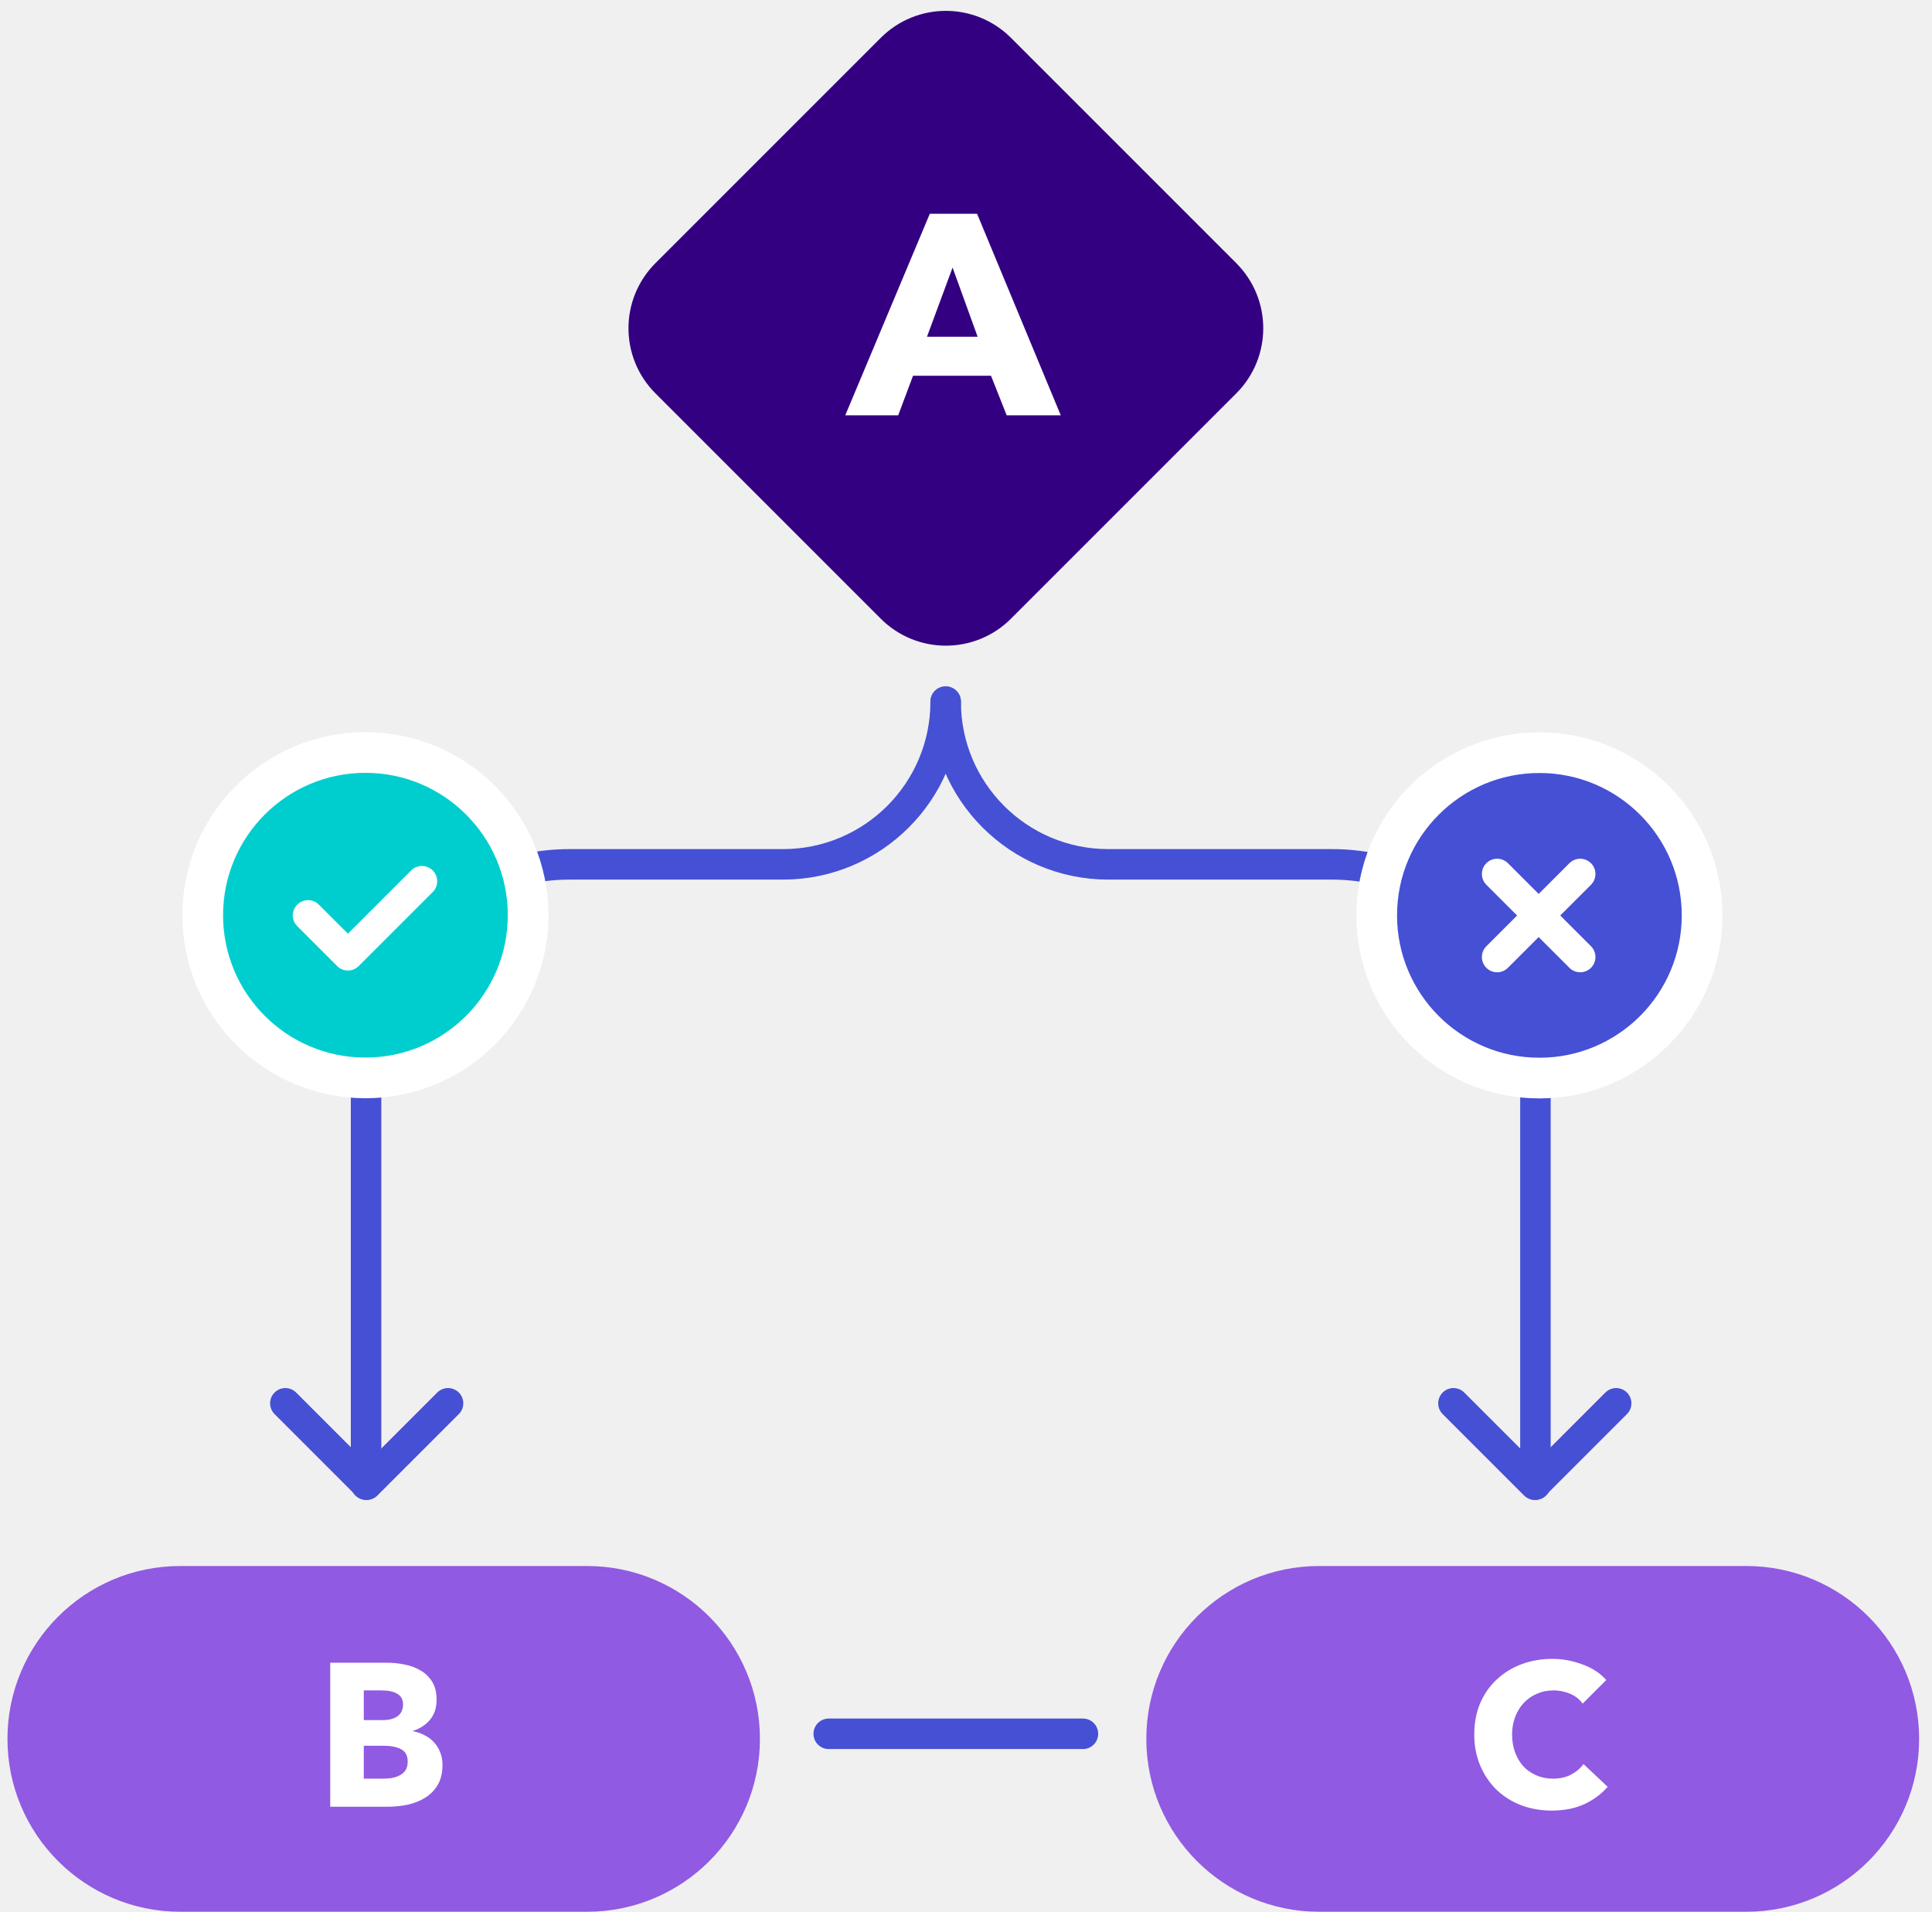
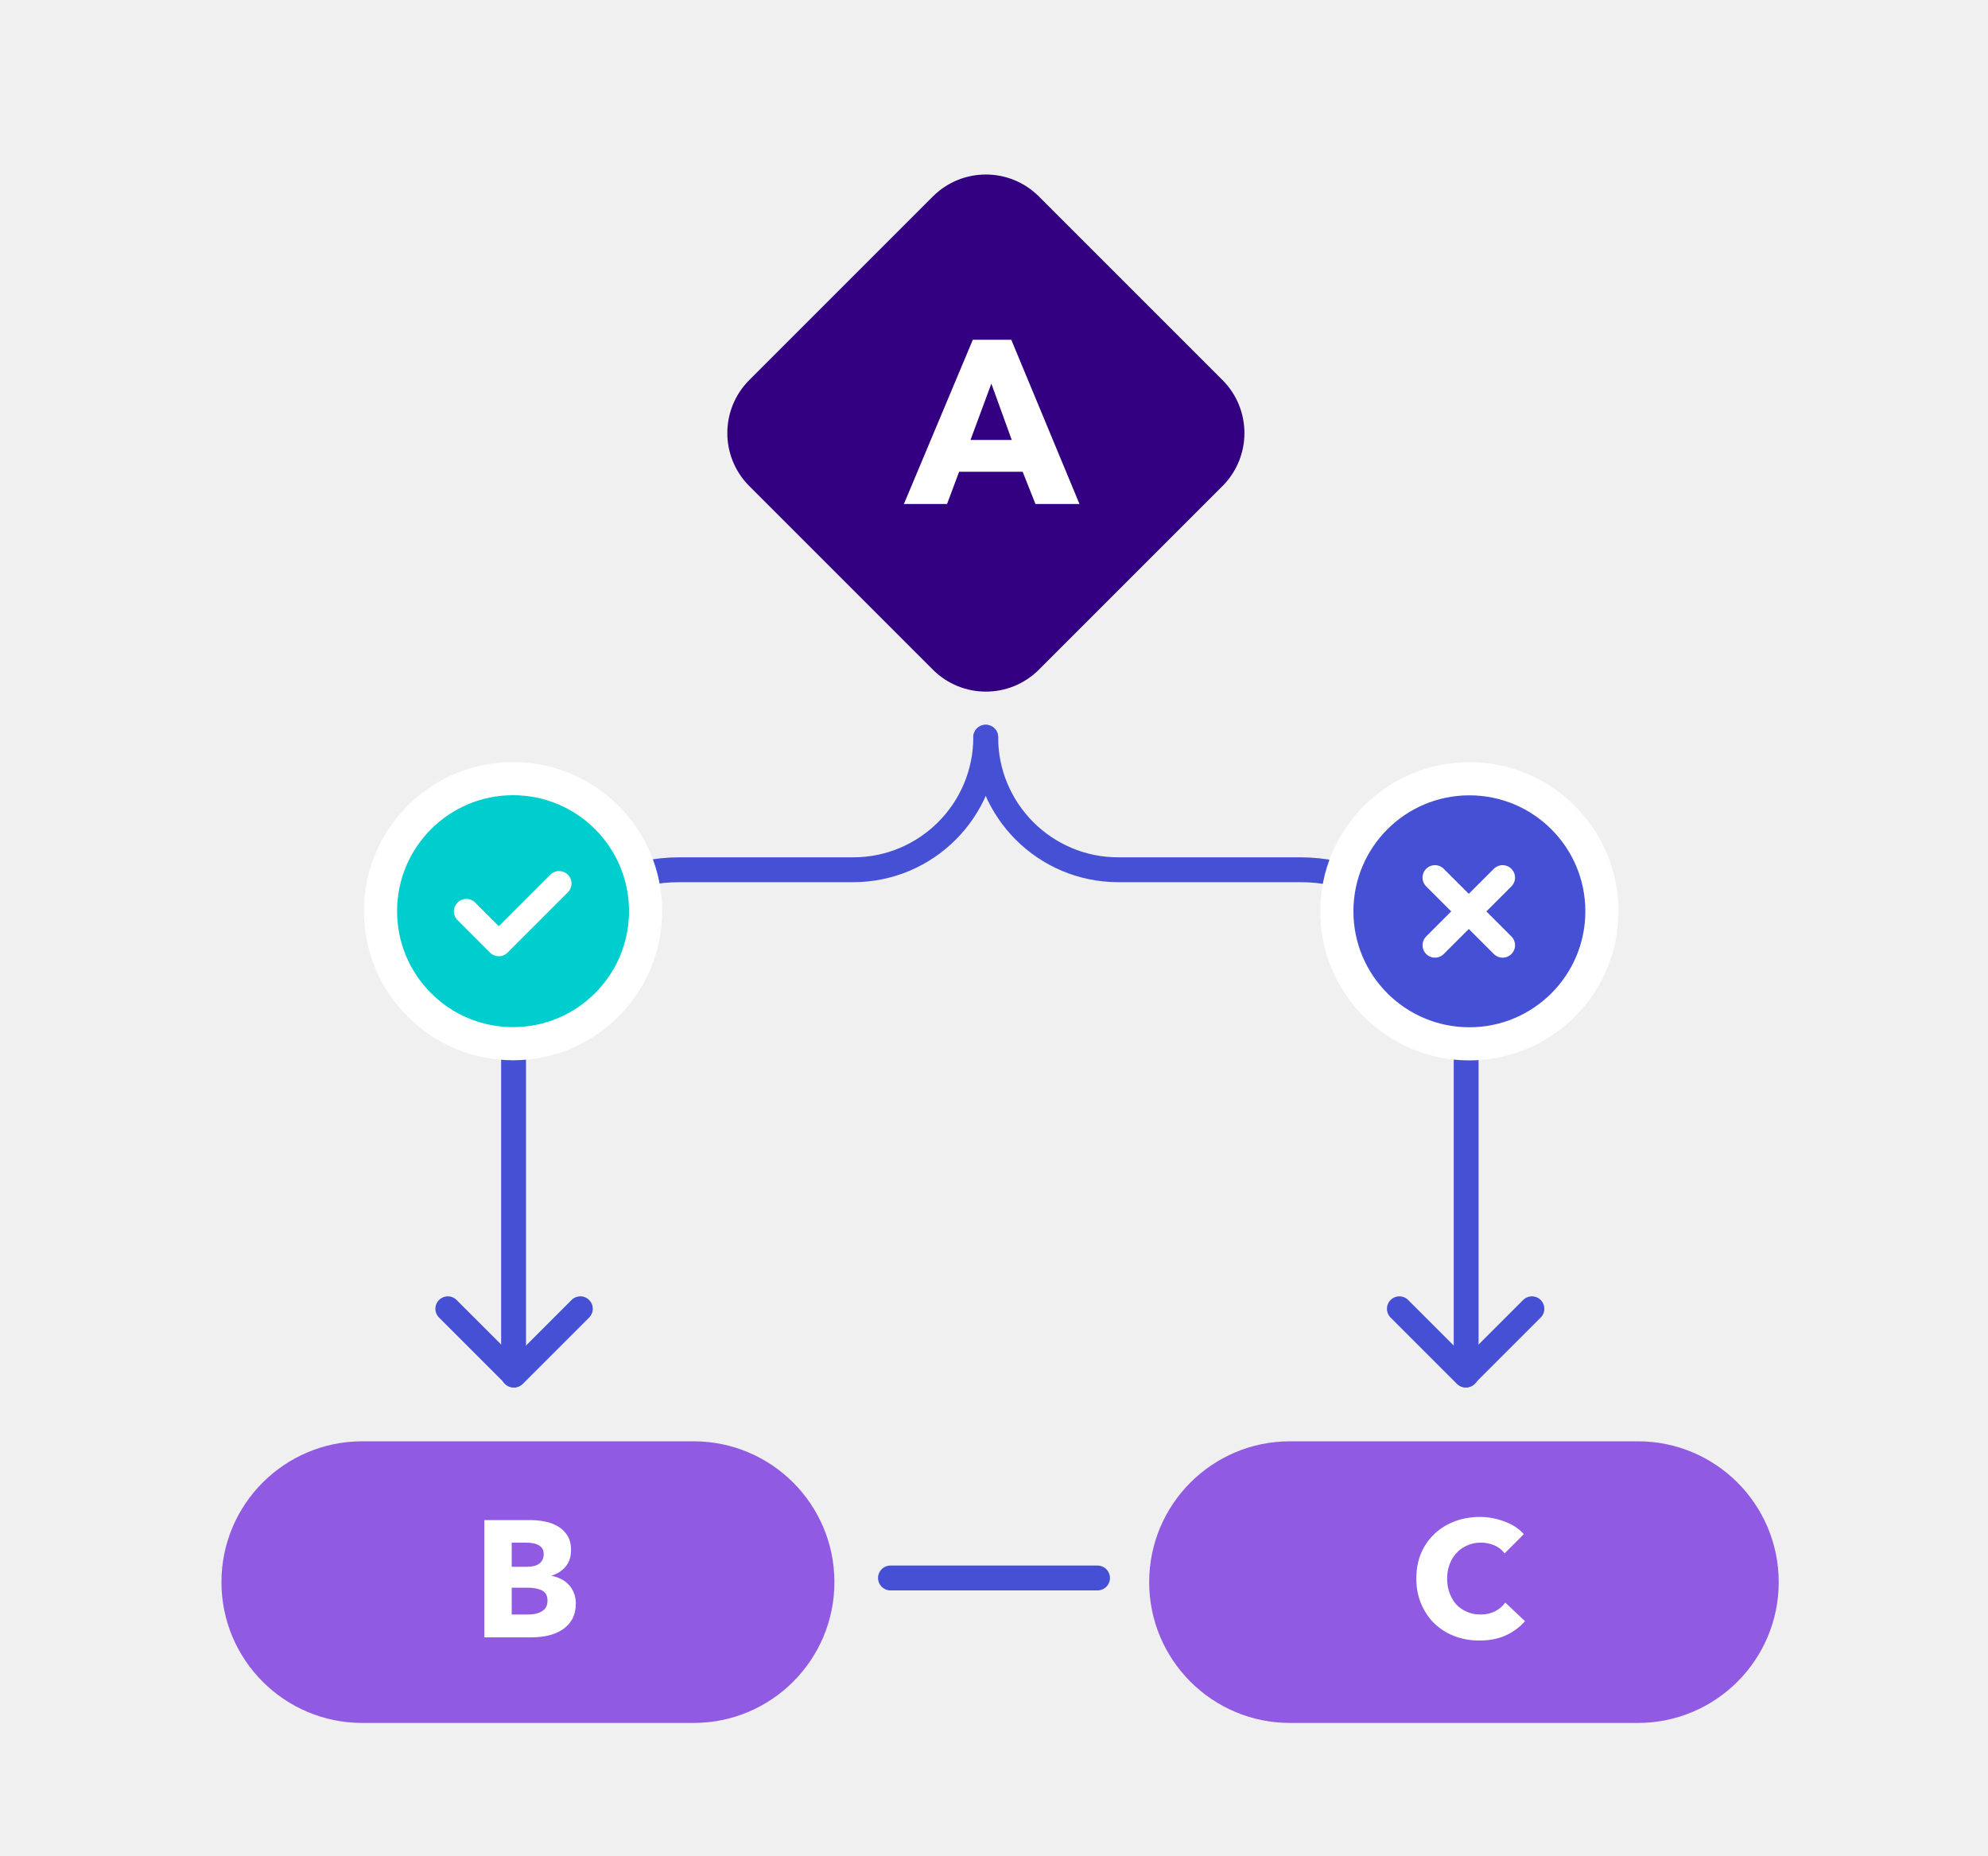
- <svg xmlns="http://www.w3.org/2000/svg" width="95" height="94" viewBox="0 0 95 94" fill="none">
-   <path d="M46.5 34.5V34.5C46.5 38.918 42.918 42.5 38.5 42.5H28C22.477 42.5 18 46.977 18 52.5V73" stroke="#4650D4" stroke-width="1.5" stroke-linecap="round" stroke-linejoin="round" />
-   <path d="M22.031 69L18.031 73L14.031 69" stroke="#4650D4" stroke-width="1.5" stroke-linecap="round" stroke-linejoin="round" />
-   <path d="M46.5 34.5V34.5C46.5 38.918 50.082 42.5 54.5 42.5H65.5C71.023 42.5 75.5 46.977 75.5 52.5V73" stroke="#4650D4" stroke-width="1.5" stroke-linecap="round" stroke-linejoin="round" />
-   <path d="M71.469 69L75.469 73L79.469 69" stroke="#4650D4" stroke-width="1.5" stroke-linecap="round" stroke-linejoin="round" />
-   <rect x="30.698" y="16.141" width="22.361" height="22.361" rx="3.345" transform="rotate(-45 30.6977 16.1406)" fill="#330081" stroke="#330081" stroke-width="2.361" />
-   <path d="M49.501 20.422L48.73 18.476H44.895L44.166 20.422H41.562L45.721 10.51H48.044L52.16 20.422H49.501ZM46.84 13.156L45.581 16.558H48.072L46.84 13.156Z" fill="white" />
-   <line x1="40.75" y1="85.25" x2="53.25" y2="85.25" stroke="#4650D4" stroke-width="1.5" stroke-linecap="round" stroke-linejoin="round" />
-   <rect x="9.969" y="37" width="16" height="16" rx="8" fill="#00CECE" stroke="white" stroke-width="2" />
-   <path d="M15.148 45.01L17.108 46.97L20.748 43.33" stroke="white" stroke-width="1.5" stroke-miterlimit="10" stroke-linecap="round" stroke-linejoin="round" />
-   <rect x="67.695" y="37.008" width="16" height="16" rx="8" fill="#4650D4" stroke="white" stroke-width="2" />
+ <svg xmlns="http://www.w3.org/2000/svg" width="120" height="112" viewBox="0 0 120 112" fill="none">
+   <path d="M59.5 44.5V44.5C59.5 48.918 55.918 52.5 51.5 52.5H41C35.477 52.5 31 56.977 31 62.5V83" stroke="#4650D4" stroke-width="1.5" stroke-linecap="round" stroke-linejoin="round" />
+   <path d="M35.031 79L31.031 83L27.031 79" stroke="#4650D4" stroke-width="1.5" stroke-linecap="round" stroke-linejoin="round" />
+   <path d="M59.5 44.5V44.5C59.5 48.918 63.082 52.5 67.5 52.5H78.5C84.023 52.5 88.5 56.977 88.5 62.5V83" stroke="#4650D4" stroke-width="1.5" stroke-linecap="round" stroke-linejoin="round" />
+   <path d="M84.469 79L88.469 83L92.469 79" stroke="#4650D4" stroke-width="1.5" stroke-linecap="round" stroke-linejoin="round" />
+   <rect x="43.698" y="26.141" width="22.361" height="22.361" rx="3.345" transform="rotate(-45 43.6977 26.1406)" fill="#330081" stroke="#330081" stroke-width="2.361" />
+   <path d="M62.501 30.422L61.73 28.476H57.895L57.166 30.422H54.562L58.721 20.51H61.044L65.16 30.422H62.501ZM59.84 23.156L58.581 26.558H61.072L59.84 23.156Z" fill="white" />
+   <line x1="53.75" y1="95.25" x2="66.25" y2="95.25" stroke="#4650D4" stroke-width="1.5" stroke-linecap="round" stroke-linejoin="round" />
+   <rect x="22.969" y="47" width="16" height="16" rx="8" fill="#00CECE" stroke="white" stroke-width="2" />
+   <path d="M28.148 55.01L30.108 56.97L33.748 53.33" stroke="white" stroke-width="1.5" stroke-miterlimit="10" stroke-linecap="round" stroke-linejoin="round" />
+   <rect x="80.695" y="47.008" width="16" height="16" rx="8" fill="#4650D4" stroke="white" stroke-width="2" />
  <g clip-path="url(#clip0)">
-     <path d="M77.701 42.973L73.617 47.056" stroke="white" stroke-width="1.5" stroke-miterlimit="10" stroke-linecap="round" stroke-linejoin="round" />
-     <path d="M77.701 47.056L73.617 42.973" stroke="white" stroke-width="1.5" stroke-miterlimit="10" stroke-linecap="round" stroke-linejoin="round" />
+     <path d="M90.701 52.973L86.617 57.056" stroke="white" stroke-width="1.5" stroke-miterlimit="10" stroke-linecap="round" stroke-linejoin="round" />
+     <path d="M90.701 57.056L86.617 52.973" stroke="white" stroke-width="1.5" stroke-miterlimit="10" stroke-linecap="round" stroke-linejoin="round" />
  </g>
-   <rect x="0.367" y="77" width="37" height="17" rx="8.5" fill="#905AE2" />
-   <path d="M21.758 86.776C21.758 87.162 21.682 87.489 21.528 87.756C21.375 88.016 21.172 88.226 20.918 88.386C20.665 88.546 20.375 88.662 20.048 88.736C19.728 88.802 19.398 88.836 19.058 88.836H16.238V81.756H19.058C19.332 81.756 19.612 81.786 19.898 81.846C20.185 81.899 20.445 81.996 20.678 82.136C20.912 82.269 21.102 82.453 21.248 82.686C21.395 82.919 21.468 83.216 21.468 83.576C21.468 83.969 21.362 84.296 21.148 84.556C20.935 84.809 20.655 84.993 20.308 85.106V85.126C20.508 85.159 20.695 85.222 20.868 85.316C21.048 85.403 21.202 85.516 21.328 85.656C21.462 85.796 21.565 85.959 21.638 86.146C21.718 86.332 21.758 86.543 21.758 86.776ZM19.818 83.806C19.818 83.566 19.725 83.392 19.538 83.286C19.358 83.172 19.088 83.116 18.728 83.116H17.888V84.576H18.808C19.128 84.576 19.375 84.513 19.548 84.386C19.728 84.252 19.818 84.059 19.818 83.806ZM20.048 86.616C20.048 86.323 19.938 86.119 19.718 86.006C19.498 85.892 19.205 85.836 18.838 85.836H17.888V87.456H18.848C18.982 87.456 19.118 87.446 19.258 87.426C19.405 87.399 19.535 87.356 19.648 87.296C19.768 87.236 19.865 87.153 19.938 87.046C20.012 86.933 20.048 86.789 20.048 86.616Z" fill="white" />
-   <rect x="56.367" y="77" width="38" height="17" rx="8.5" fill="#905AE2" />
-   <path d="M79.052 87.856C78.739 88.216 78.352 88.503 77.892 88.716C77.432 88.923 76.902 89.026 76.302 89.026C75.755 89.026 75.249 88.936 74.782 88.756C74.322 88.576 73.922 88.323 73.582 87.996C73.242 87.663 72.975 87.266 72.782 86.806C72.589 86.346 72.492 85.84 72.492 85.286C72.492 84.72 72.589 84.206 72.782 83.746C72.982 83.286 73.255 82.896 73.602 82.576C73.949 82.25 74.356 82 74.822 81.826C75.289 81.653 75.792 81.566 76.332 81.566C76.832 81.566 77.322 81.656 77.802 81.836C78.289 82.01 78.682 82.266 78.982 82.606L77.822 83.766C77.662 83.546 77.452 83.383 77.192 83.276C76.932 83.17 76.665 83.116 76.392 83.116C76.092 83.116 75.816 83.173 75.562 83.286C75.316 83.393 75.102 83.543 74.922 83.736C74.742 83.93 74.602 84.16 74.502 84.426C74.402 84.686 74.352 84.973 74.352 85.286C74.352 85.606 74.402 85.9 74.502 86.166C74.602 86.433 74.739 86.663 74.912 86.856C75.092 87.043 75.305 87.19 75.552 87.296C75.799 87.403 76.069 87.456 76.362 87.456C76.702 87.456 76.999 87.39 77.252 87.256C77.505 87.123 77.709 86.95 77.862 86.736L79.052 87.856Z" fill="white" />
+   <rect x="13.367" y="87" width="37" height="17" rx="8.5" fill="#905AE2" />
+   <path d="M34.758 96.776C34.758 97.162 34.682 97.489 34.528 97.756C34.375 98.016 34.172 98.226 33.918 98.386C33.665 98.546 33.375 98.662 33.048 98.736C32.728 98.802 32.398 98.836 32.058 98.836H29.238V91.756H32.058C32.332 91.756 32.612 91.786 32.898 91.846C33.185 91.899 33.445 91.996 33.678 92.136C33.912 92.269 34.102 92.453 34.248 92.686C34.395 92.919 34.468 93.216 34.468 93.576C34.468 93.969 34.362 94.296 34.148 94.556C33.935 94.809 33.655 94.993 33.308 95.106V95.126C33.508 95.159 33.695 95.222 33.868 95.316C34.048 95.403 34.202 95.516 34.328 95.656C34.462 95.796 34.565 95.959 34.638 96.146C34.718 96.332 34.758 96.543 34.758 96.776ZM32.818 93.806C32.818 93.566 32.725 93.392 32.538 93.286C32.358 93.172 32.088 93.116 31.728 93.116H30.888V94.576H31.808C32.128 94.576 32.375 94.513 32.548 94.386C32.728 94.252 32.818 94.059 32.818 93.806ZM33.048 96.616C33.048 96.323 32.938 96.119 32.718 96.006C32.498 95.892 32.205 95.836 31.838 95.836H30.888V97.456H31.848C31.982 97.456 32.118 97.446 32.258 97.426C32.405 97.399 32.535 97.356 32.648 97.296C32.768 97.236 32.865 97.153 32.938 97.046C33.012 96.933 33.048 96.789 33.048 96.616Z" fill="white" />
+   <rect x="69.367" y="87" width="38" height="17" rx="8.5" fill="#905AE2" />
+   <path d="M92.052 97.856C91.739 98.216 91.352 98.503 90.892 98.716C90.432 98.923 89.902 99.026 89.302 99.026C88.755 99.026 88.249 98.936 87.782 98.756C87.322 98.576 86.922 98.323 86.582 97.996C86.242 97.663 85.975 97.266 85.782 96.806C85.589 96.346 85.492 95.84 85.492 95.286C85.492 94.72 85.589 94.206 85.782 93.746C85.982 93.286 86.255 92.896 86.602 92.576C86.949 92.25 87.356 92 87.822 91.826C88.289 91.653 88.792 91.566 89.332 91.566C89.832 91.566 90.322 91.656 90.802 91.836C91.289 92.01 91.682 92.266 91.982 92.606L90.822 93.766C90.662 93.546 90.452 93.383 90.192 93.276C89.932 93.17 89.665 93.116 89.392 93.116C89.092 93.116 88.816 93.173 88.562 93.286C88.316 93.393 88.102 93.543 87.922 93.736C87.742 93.93 87.602 94.16 87.502 94.426C87.402 94.686 87.352 94.973 87.352 95.286C87.352 95.606 87.402 95.9 87.502 96.166C87.602 96.433 87.739 96.663 87.912 96.856C88.092 97.043 88.305 97.19 88.552 97.296C88.799 97.403 89.069 97.456 89.362 97.456C89.702 97.456 89.999 97.39 90.252 97.256C90.505 97.123 90.709 96.95 90.862 96.736L92.052 97.856Z" fill="white" />
+   <rect x="59" y="44" width="1" height="3" rx="0.5" fill="#4650D4" />
  <defs>
    <clipPath id="clip0">
-       <rect width="7" height="7" fill="white" transform="translate(72.1953 41.5078)" />
+       <rect width="7" height="7" fill="white" transform="translate(85.1953 51.5078)" />
    </clipPath>
  </defs>
</svg>
